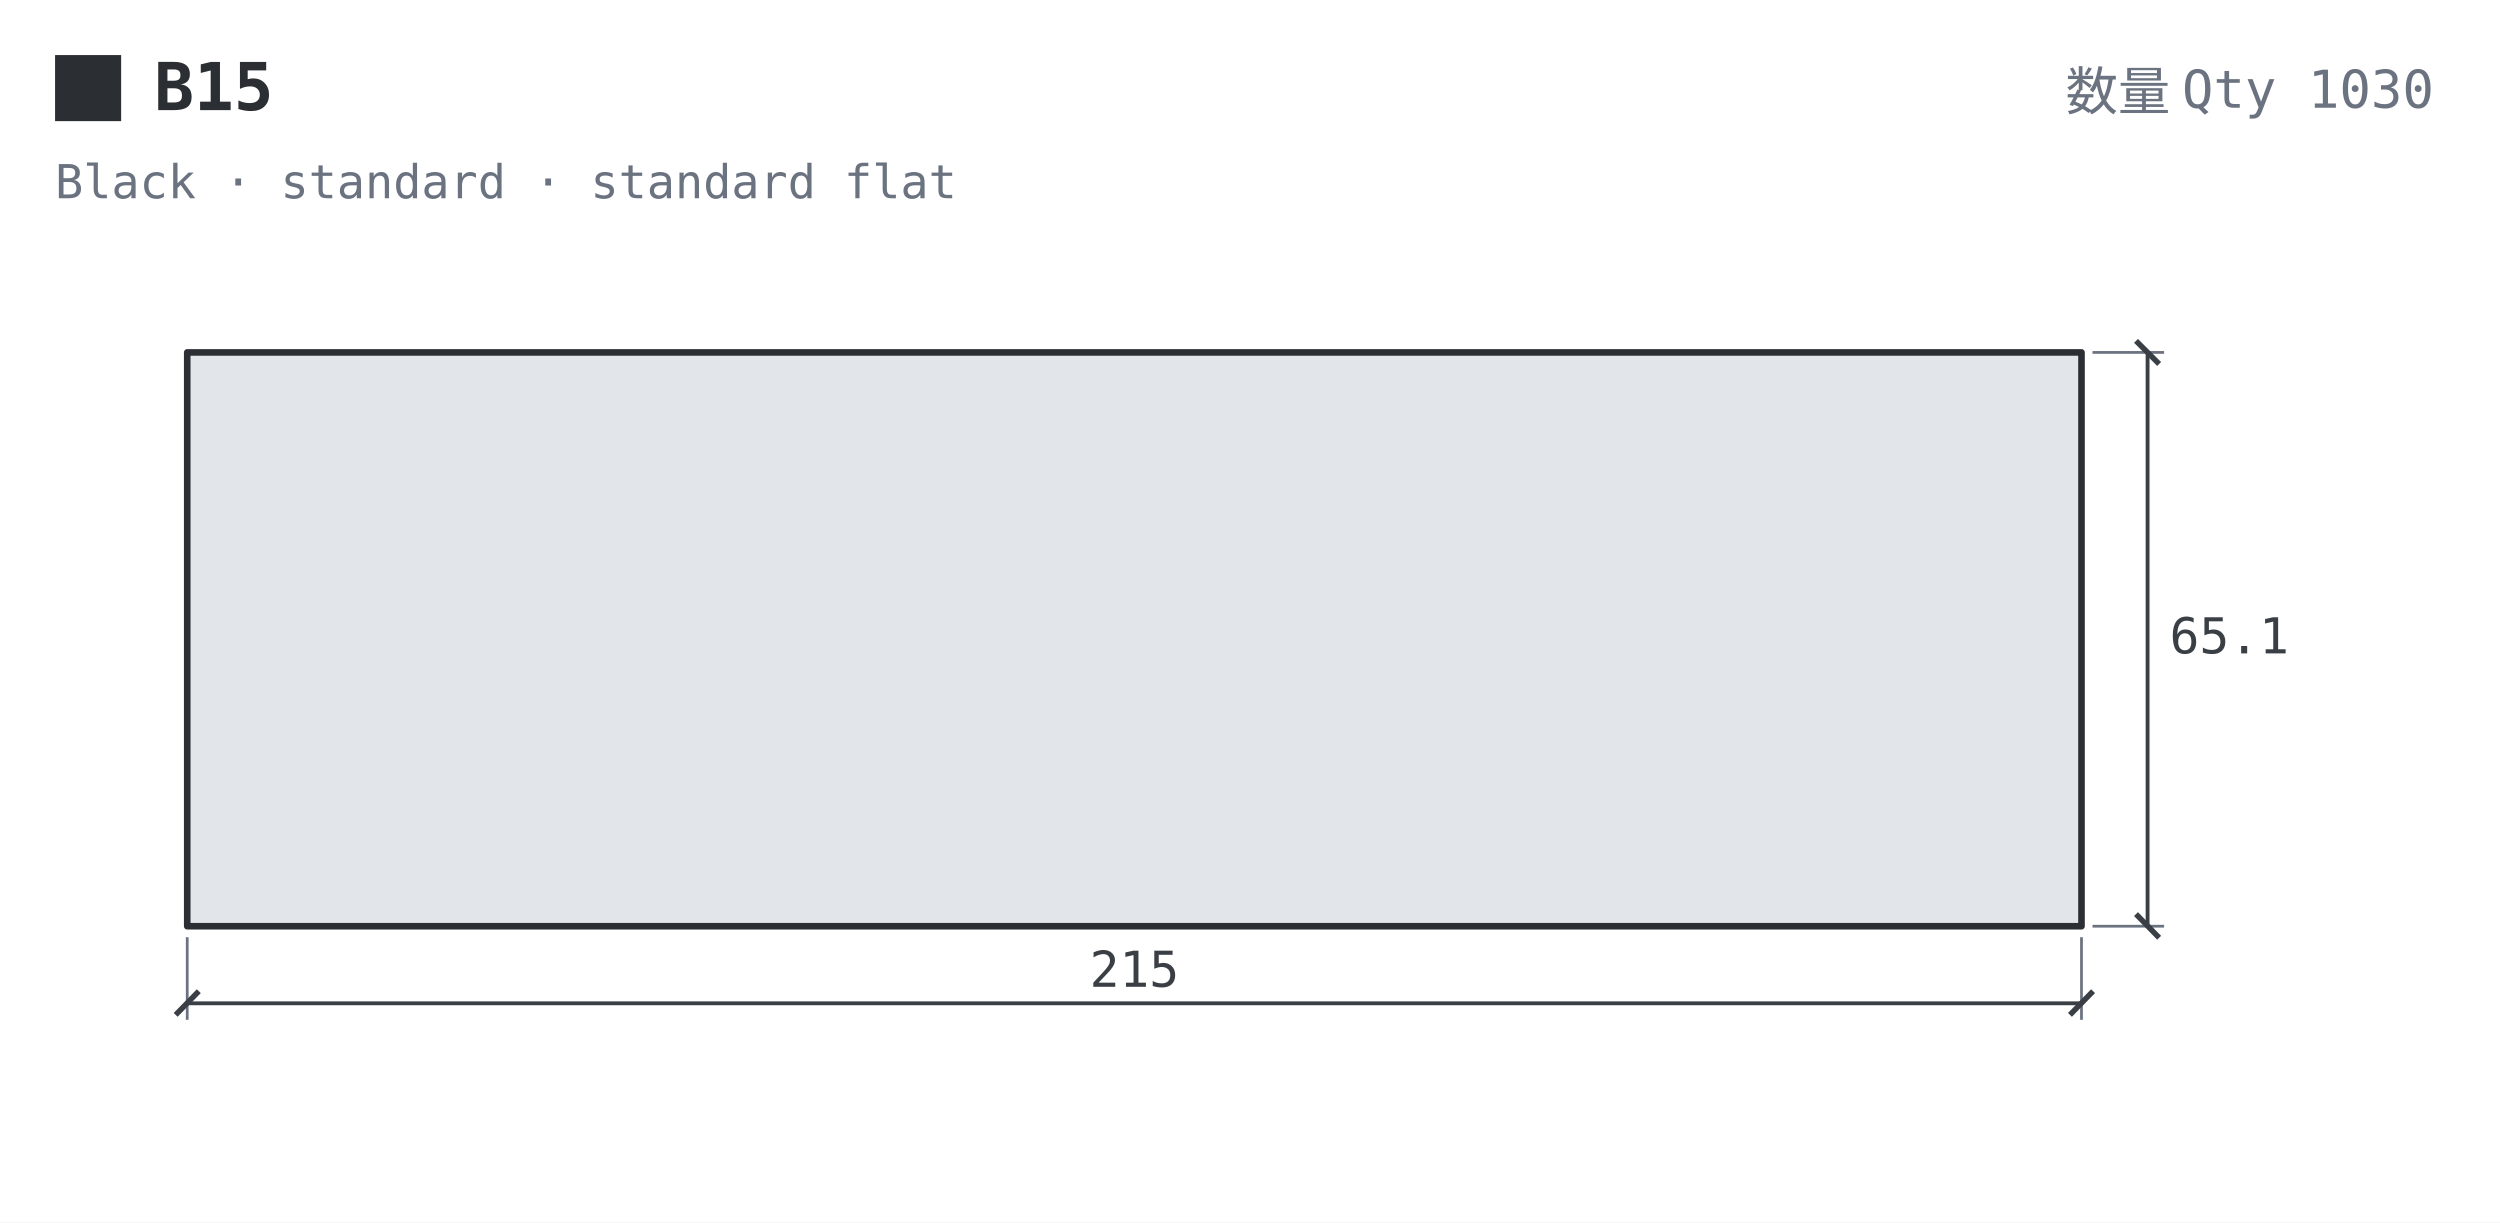
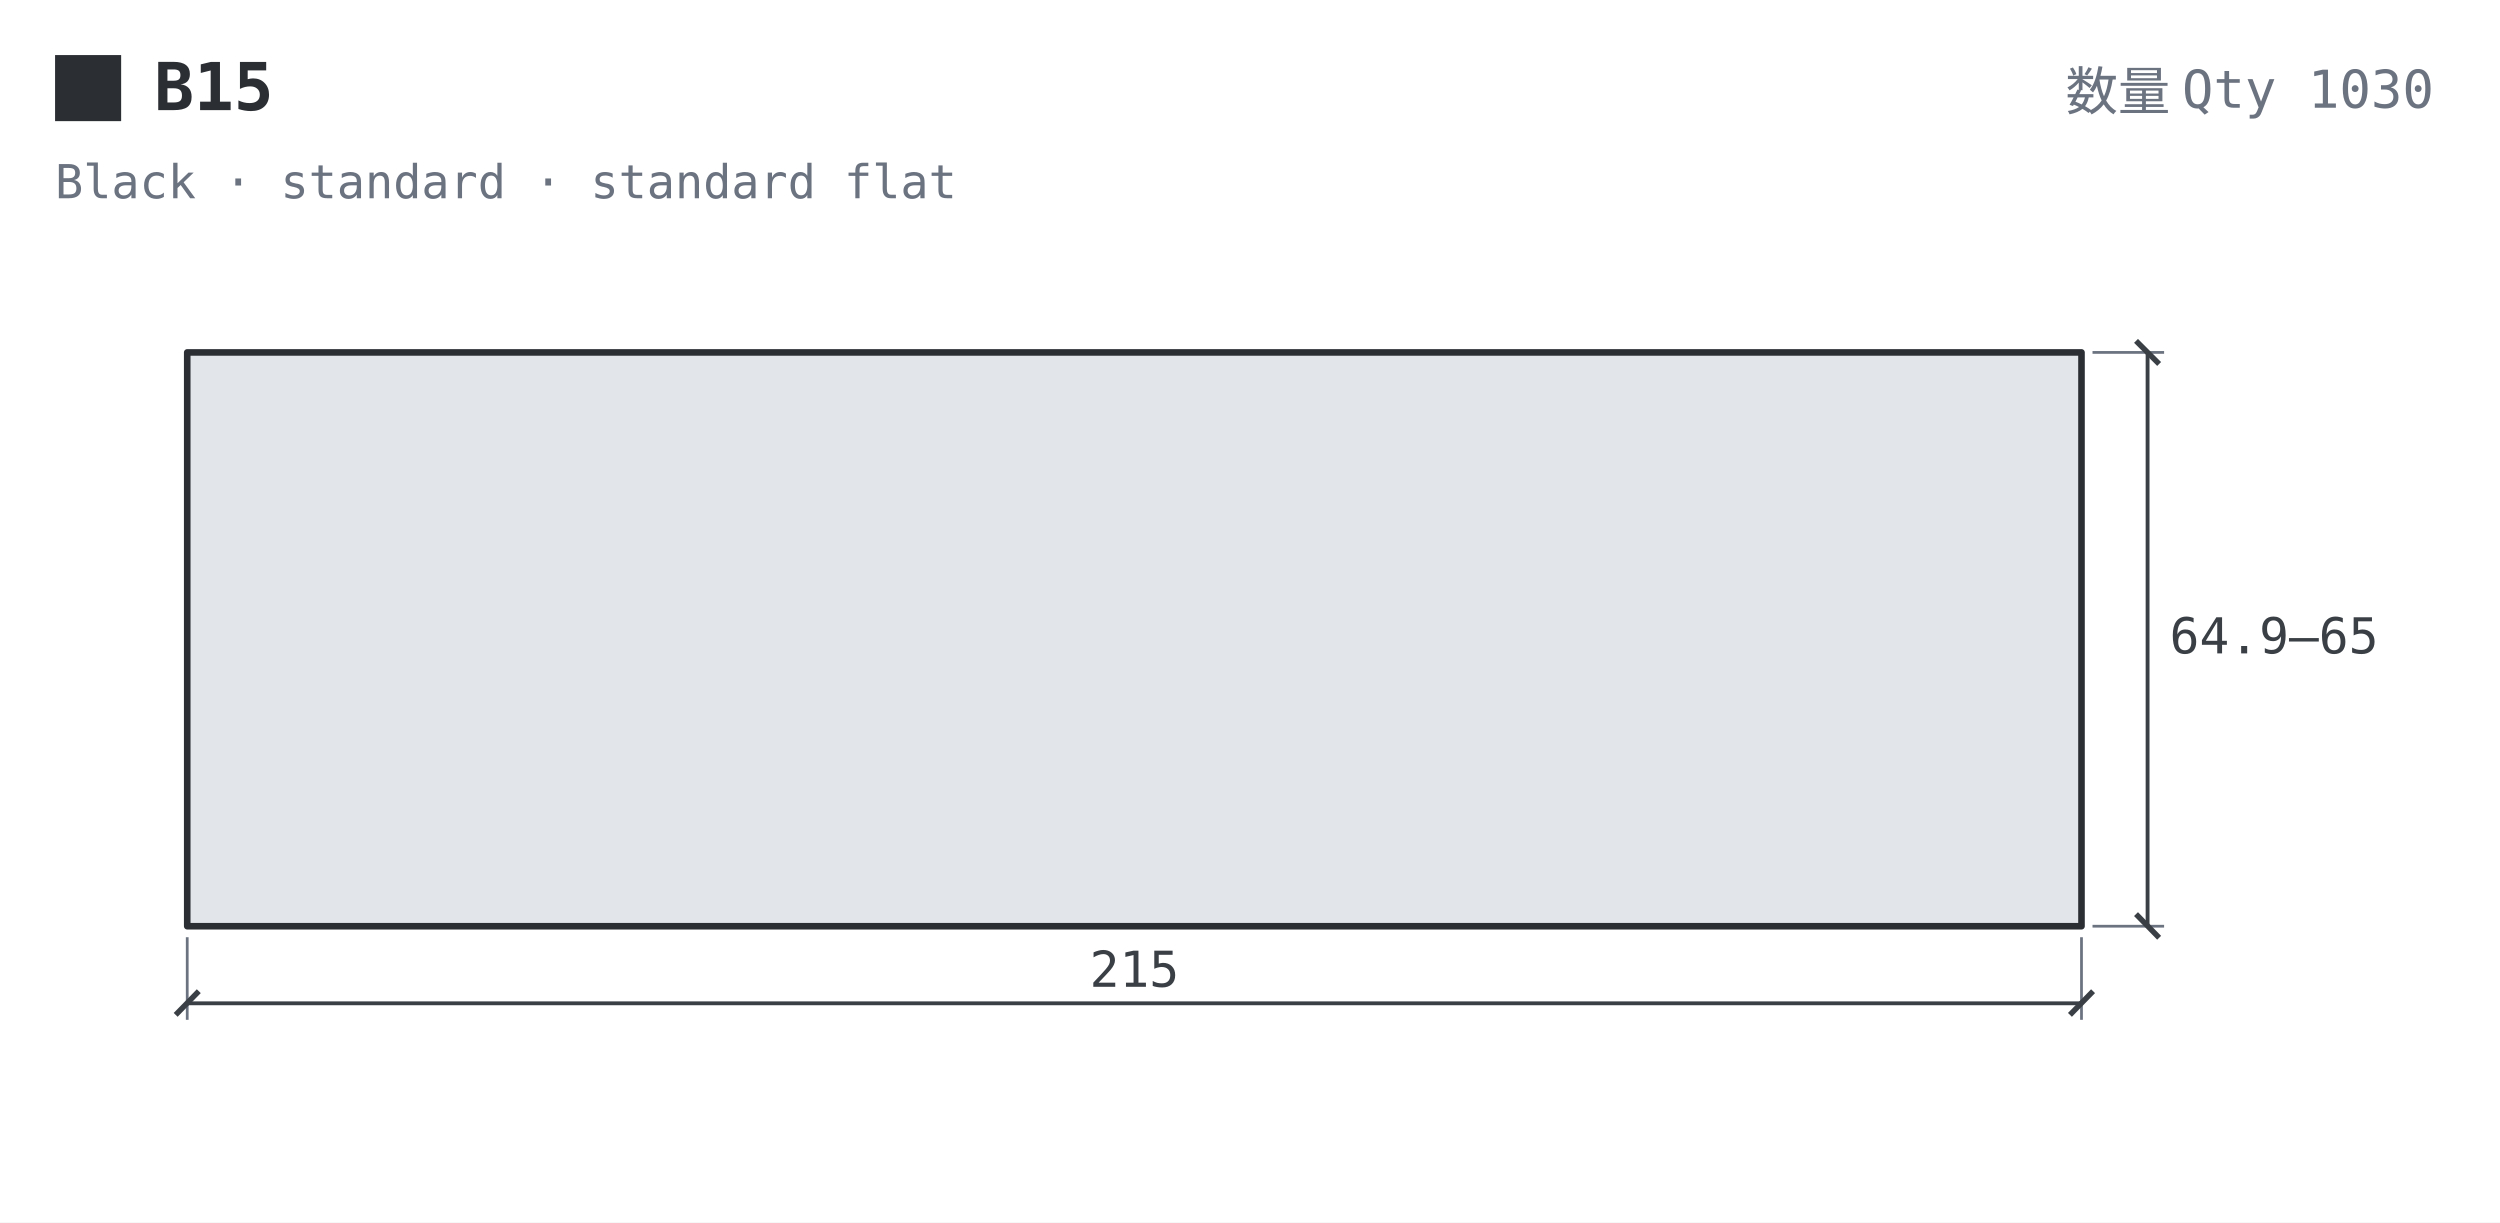
<svg xmlns="http://www.w3.org/2000/svg" viewBox="0 0 454 222" width="454" height="222">
  <rect width="454" height="222" fill="#ffffff" />
  <rect x="10.0" y="10.0" width="12.0" height="12.0" fill="#2b2e33" stroke="none" />
  <text x="28.0" y="20.0" font-family="ui-monospace,'SFMono-Regular',Menlo,Consolas,monospace" font-size="12" fill="#2b2e33" text-anchor="start" font-weight="600">B15</text>
  <text x="442.0" y="20.0" font-family="ui-monospace,'SFMono-Regular',Menlo,Consolas,monospace" font-size="9.5" fill="#6b7280" text-anchor="end">数量 Qty 1030</text>
  <text x="10.0" y="36.0" font-family="ui-monospace,'SFMono-Regular',Menlo,Consolas,monospace" font-size="8.5" fill="#6b7280" text-anchor="start">Black · standard · standard flat</text>
  <polygon points="378.0,168.2 34.0,168.2 34.0,64.0 378.0,64.0" fill="#e2e5ea" stroke="#2b2e33" stroke-width="1.2" stroke-linejoin="round" />
  <line x1="34.0" y1="170.2" x2="34.0" y2="185.2" stroke="#6b7280" stroke-width="0.5" />
  <line x1="378.0" y1="170.2" x2="378.0" y2="185.2" stroke="#6b7280" stroke-width="0.5" />
  <line x1="34.0" y1="182.2" x2="378.0" y2="182.2" stroke="#3a3f45" stroke-width="0.7" />
  <line x1="31.9" y1="184.3" x2="36.1" y2="180.0" stroke="#3a3f45" stroke-width="1" />
  <line x1="375.9" y1="184.3" x2="380.1" y2="180.0" stroke="#3a3f45" stroke-width="1" />
  <text x="206.0" y="179.2" font-family="ui-monospace,'SFMono-Regular',Menlo,Consolas,monospace" font-size="9" fill="#3a3f45" text-anchor="middle">215</text>
  <line x1="380.0" y1="64.0" x2="393.0" y2="64.0" stroke="#6b7280" stroke-width="0.5" />
  <line x1="380.0" y1="168.2" x2="393.0" y2="168.2" stroke="#6b7280" stroke-width="0.5" />
  <line x1="390.0" y1="64.0" x2="390.0" y2="168.2" stroke="#3a3f45" stroke-width="0.7" />
  <line x1="387.9" y1="61.9" x2="392.1" y2="66.1" stroke="#3a3f45" stroke-width="1" />
  <line x1="387.9" y1="166.0" x2="392.1" y2="170.3" stroke="#3a3f45" stroke-width="1" />
-   <text x="394.0" y="116.1" font-family="ui-monospace,'SFMono-Regular',Menlo,Consolas,monospace" font-size="9" fill="#3a3f45" text-anchor="start" dominant-baseline="middle">65.1</text>
+   <text x="394.0" y="116.1" font-family="ui-monospace,'SFMono-Regular',Menlo,Consolas,monospace" font-size="9" fill="#3a3f45" text-anchor="start" dominant-baseline="middle">64.9–65</text>
</svg>
